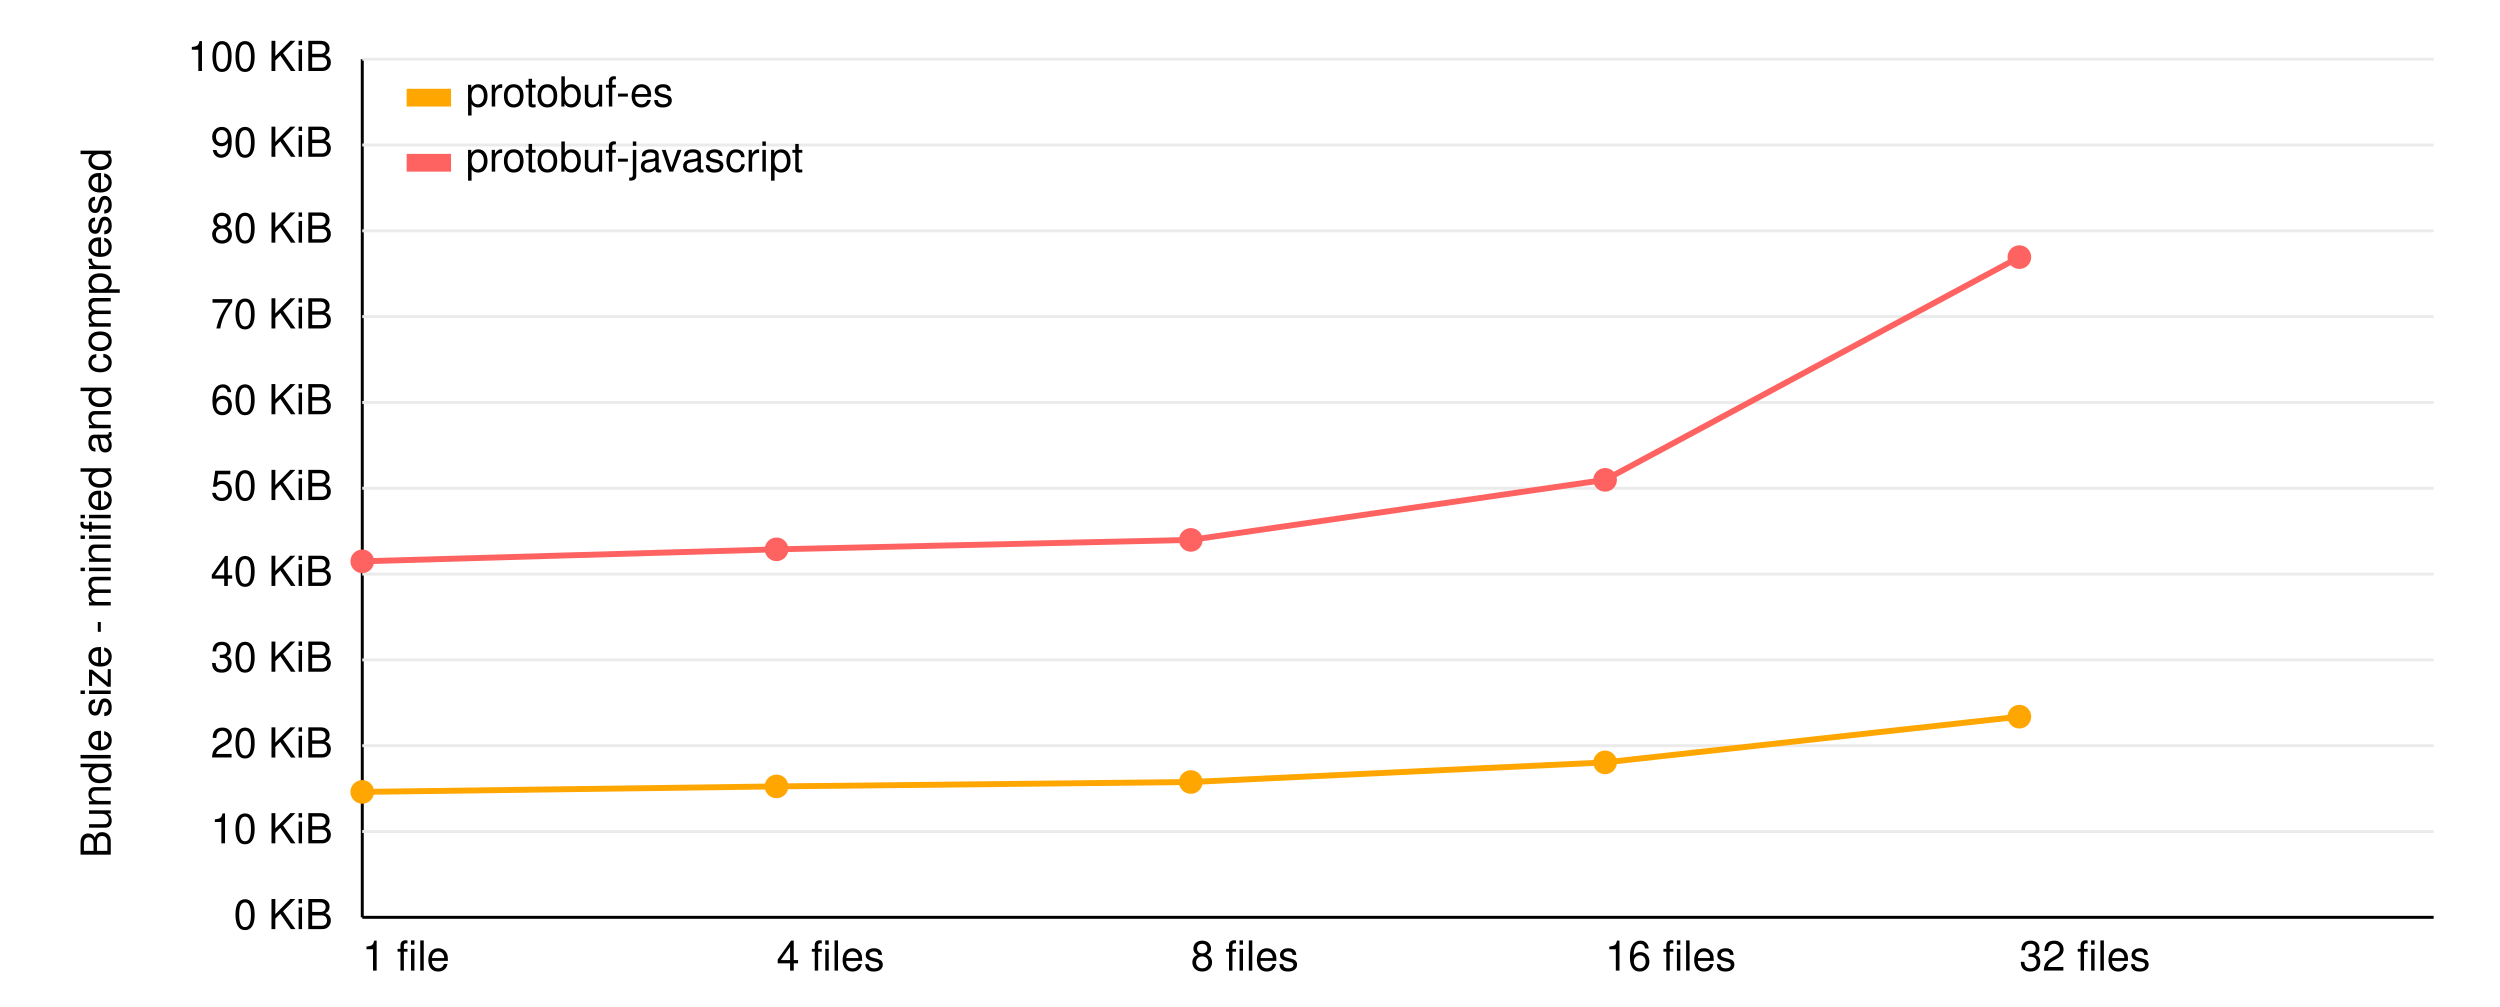
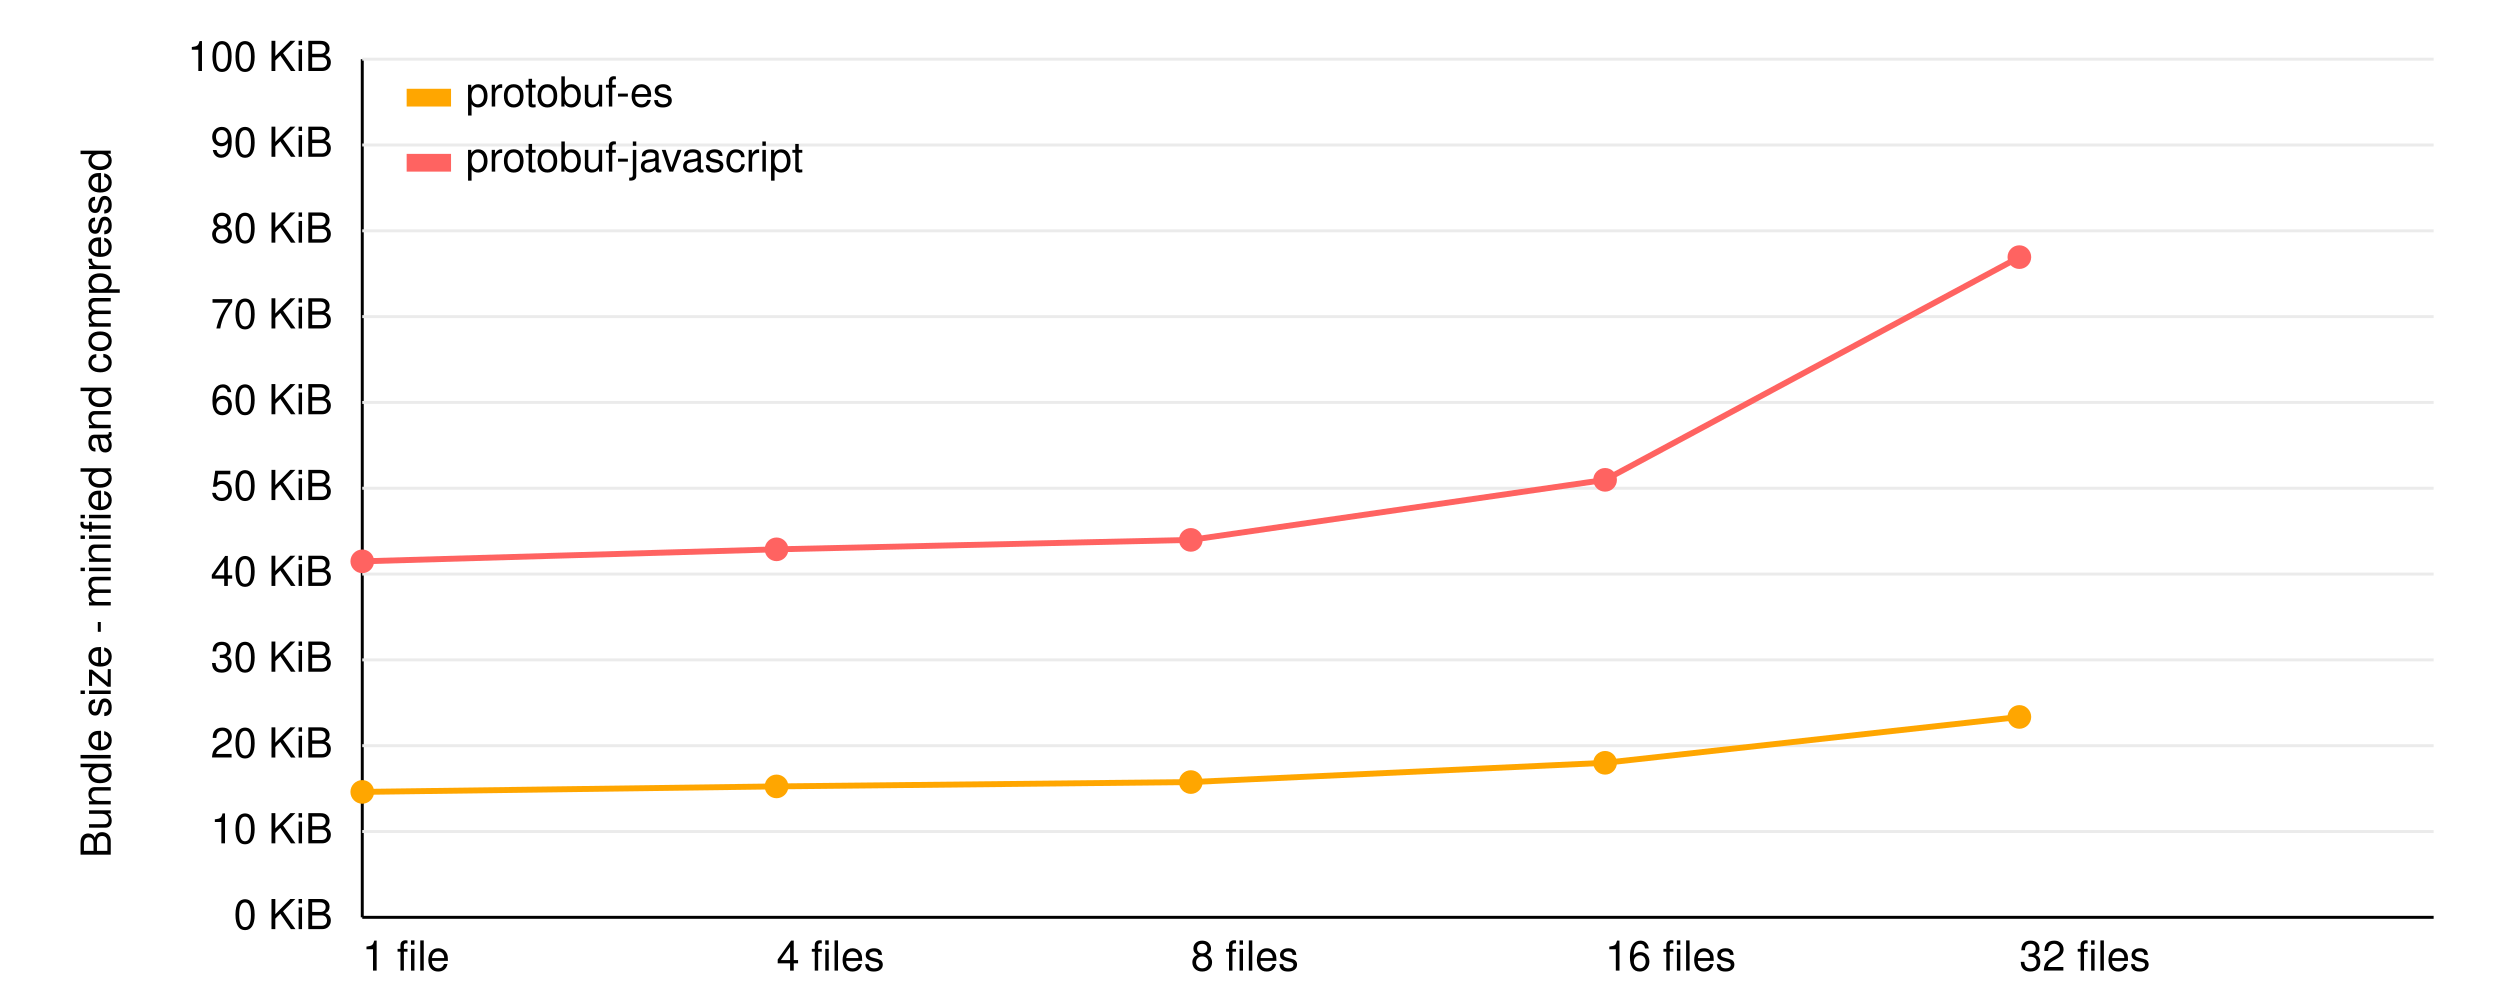
<svg xmlns="http://www.w3.org/2000/svg" version="1.1" width="820px" height="330px" viewBox="0 0 820 340" class="chart">
  <style>
      
      text {
        font: 14px Verdana, Helvetica, Arial, sans-serif;
      }
      
    </style>
  <g transform="translate(110,310)">
    <line y1="0" x2="700" stroke="black" />
    <text x="0" y="18" text-anchor="start">1 file</text>
    <text x="140" y="18" text-anchor="start">4 files</text>
    <text x="280" y="18" text-anchor="start">8 files</text>
    <text x="420" y="18" text-anchor="start">16 files</text>
    <text x="560" y="18" text-anchor="start">32 files</text>
  </g>
  <g transform="translate(110, 20)">
    <line x1="0" x2="0" y1="0" y2="290" stroke="black" />
    <g transform="rotate(-90), translate(-150,-85)">
      <text text-anchor="middle">Bundle size - minified and compressed</text>
    </g>
    <text x="-10" y="4" text-anchor="end">100 KiB</text>
    <line x1="0" x2="700" y1="0" y2="0" stroke="#ebebeb" />
    <text x="-10" y="33" text-anchor="end">90 KiB</text>
    <line x1="0" x2="700" y1="29" y2="29" stroke="#ebebeb" />
    <text x="-10" y="62" text-anchor="end">80 KiB</text>
    <line x1="0" x2="700" y1="58" y2="58" stroke="#ebebeb" />
    <text x="-10" y="91" text-anchor="end">70 KiB</text>
    <line x1="0" x2="700" y1="87" y2="87" stroke="#ebebeb" />
    <text x="-10" y="120" text-anchor="end">60 KiB</text>
    <line x1="0" x2="700" y1="116" y2="116" stroke="#ebebeb" />
    <text x="-10" y="149" text-anchor="end">50 KiB</text>
    <line x1="0" x2="700" y1="145" y2="145" stroke="#ebebeb" />
    <text x="-10" y="178" text-anchor="end">40 KiB</text>
    <line x1="0" x2="700" y1="174" y2="174" stroke="#ebebeb" />
    <text x="-10" y="207" text-anchor="end">30 KiB</text>
    <line x1="0" x2="700" y1="203" y2="203" stroke="#ebebeb" />
    <text x="-10" y="236" text-anchor="end">20 KiB</text>
    <line x1="0" x2="700" y1="232" y2="232" stroke="#ebebeb" />
    <text x="-10" y="265" text-anchor="end">10 KiB</text>
    <line x1="0" x2="700" y1="261" y2="261" stroke="#ebebeb" />
    <text x="-10" y="294" text-anchor="end">0 KiB</text>
  </g>
  <g transform="translate(110, 20)">
-     <polyline fill="none" stroke="#ffa600" stroke-width="2" points="0,247.616 140,245.758 280,244.274 420,237.639 560,222.187">
+     <polyline fill="none" stroke="#ffa600" stroke-width="2" points="0,247.616 140,245.758 280,244.291 420,237.78 560,222.283">
    </polyline>
    <circle cx="0" cy="247.616" r="4" fill="#ffa600" />
    <circle cx="140" cy="245.758" r="4" fill="#ffa600" />
-     <circle cx="280" cy="244.274" r="4" fill="#ffa600" />
-     <circle cx="420" cy="237.639" r="4" fill="#ffa600" />
-     <circle cx="560" cy="222.187" r="4" fill="#ffa600" />
+     <circle cx="280" cy="244.291" r="4" fill="#ffa600" />
+     <circle cx="420" cy="237.78" r="4" fill="#ffa600" />
+     <circle cx="560" cy="222.283" r="4" fill="#ffa600" />
  </g>
  <g transform="translate(110, 20)">
    <polyline fill="none" stroke="#ff6361" stroke-width="2" points="0,169.692 140,165.64 280,162.451 420,142.157 560,66.893">
    </polyline>
    <circle cx="0" cy="169.692" r="4" fill="#ff6361" />
    <circle cx="140" cy="165.64" r="4" fill="#ff6361" />
    <circle cx="280" cy="162.451" r="4" fill="#ff6361" />
    <circle cx="420" cy="142.157" r="4" fill="#ff6361" />
    <circle cx="560" cy="66.893" r="4" fill="#ff6361" />
  </g>
  <g transform="translate(125, 30)">
    <g transform="translate(0, 0)">
      <rect width="15" height="6" fill="#ffa600" />
      <text x="20" y="6">protobuf-es</text>
    </g>
    <g transform="translate(0, 22)">
      <rect width="15" height="6" fill="#ff6361" />
      <text x="20" y="6">protobuf-javascript</text>
    </g>
  </g>
</svg>
